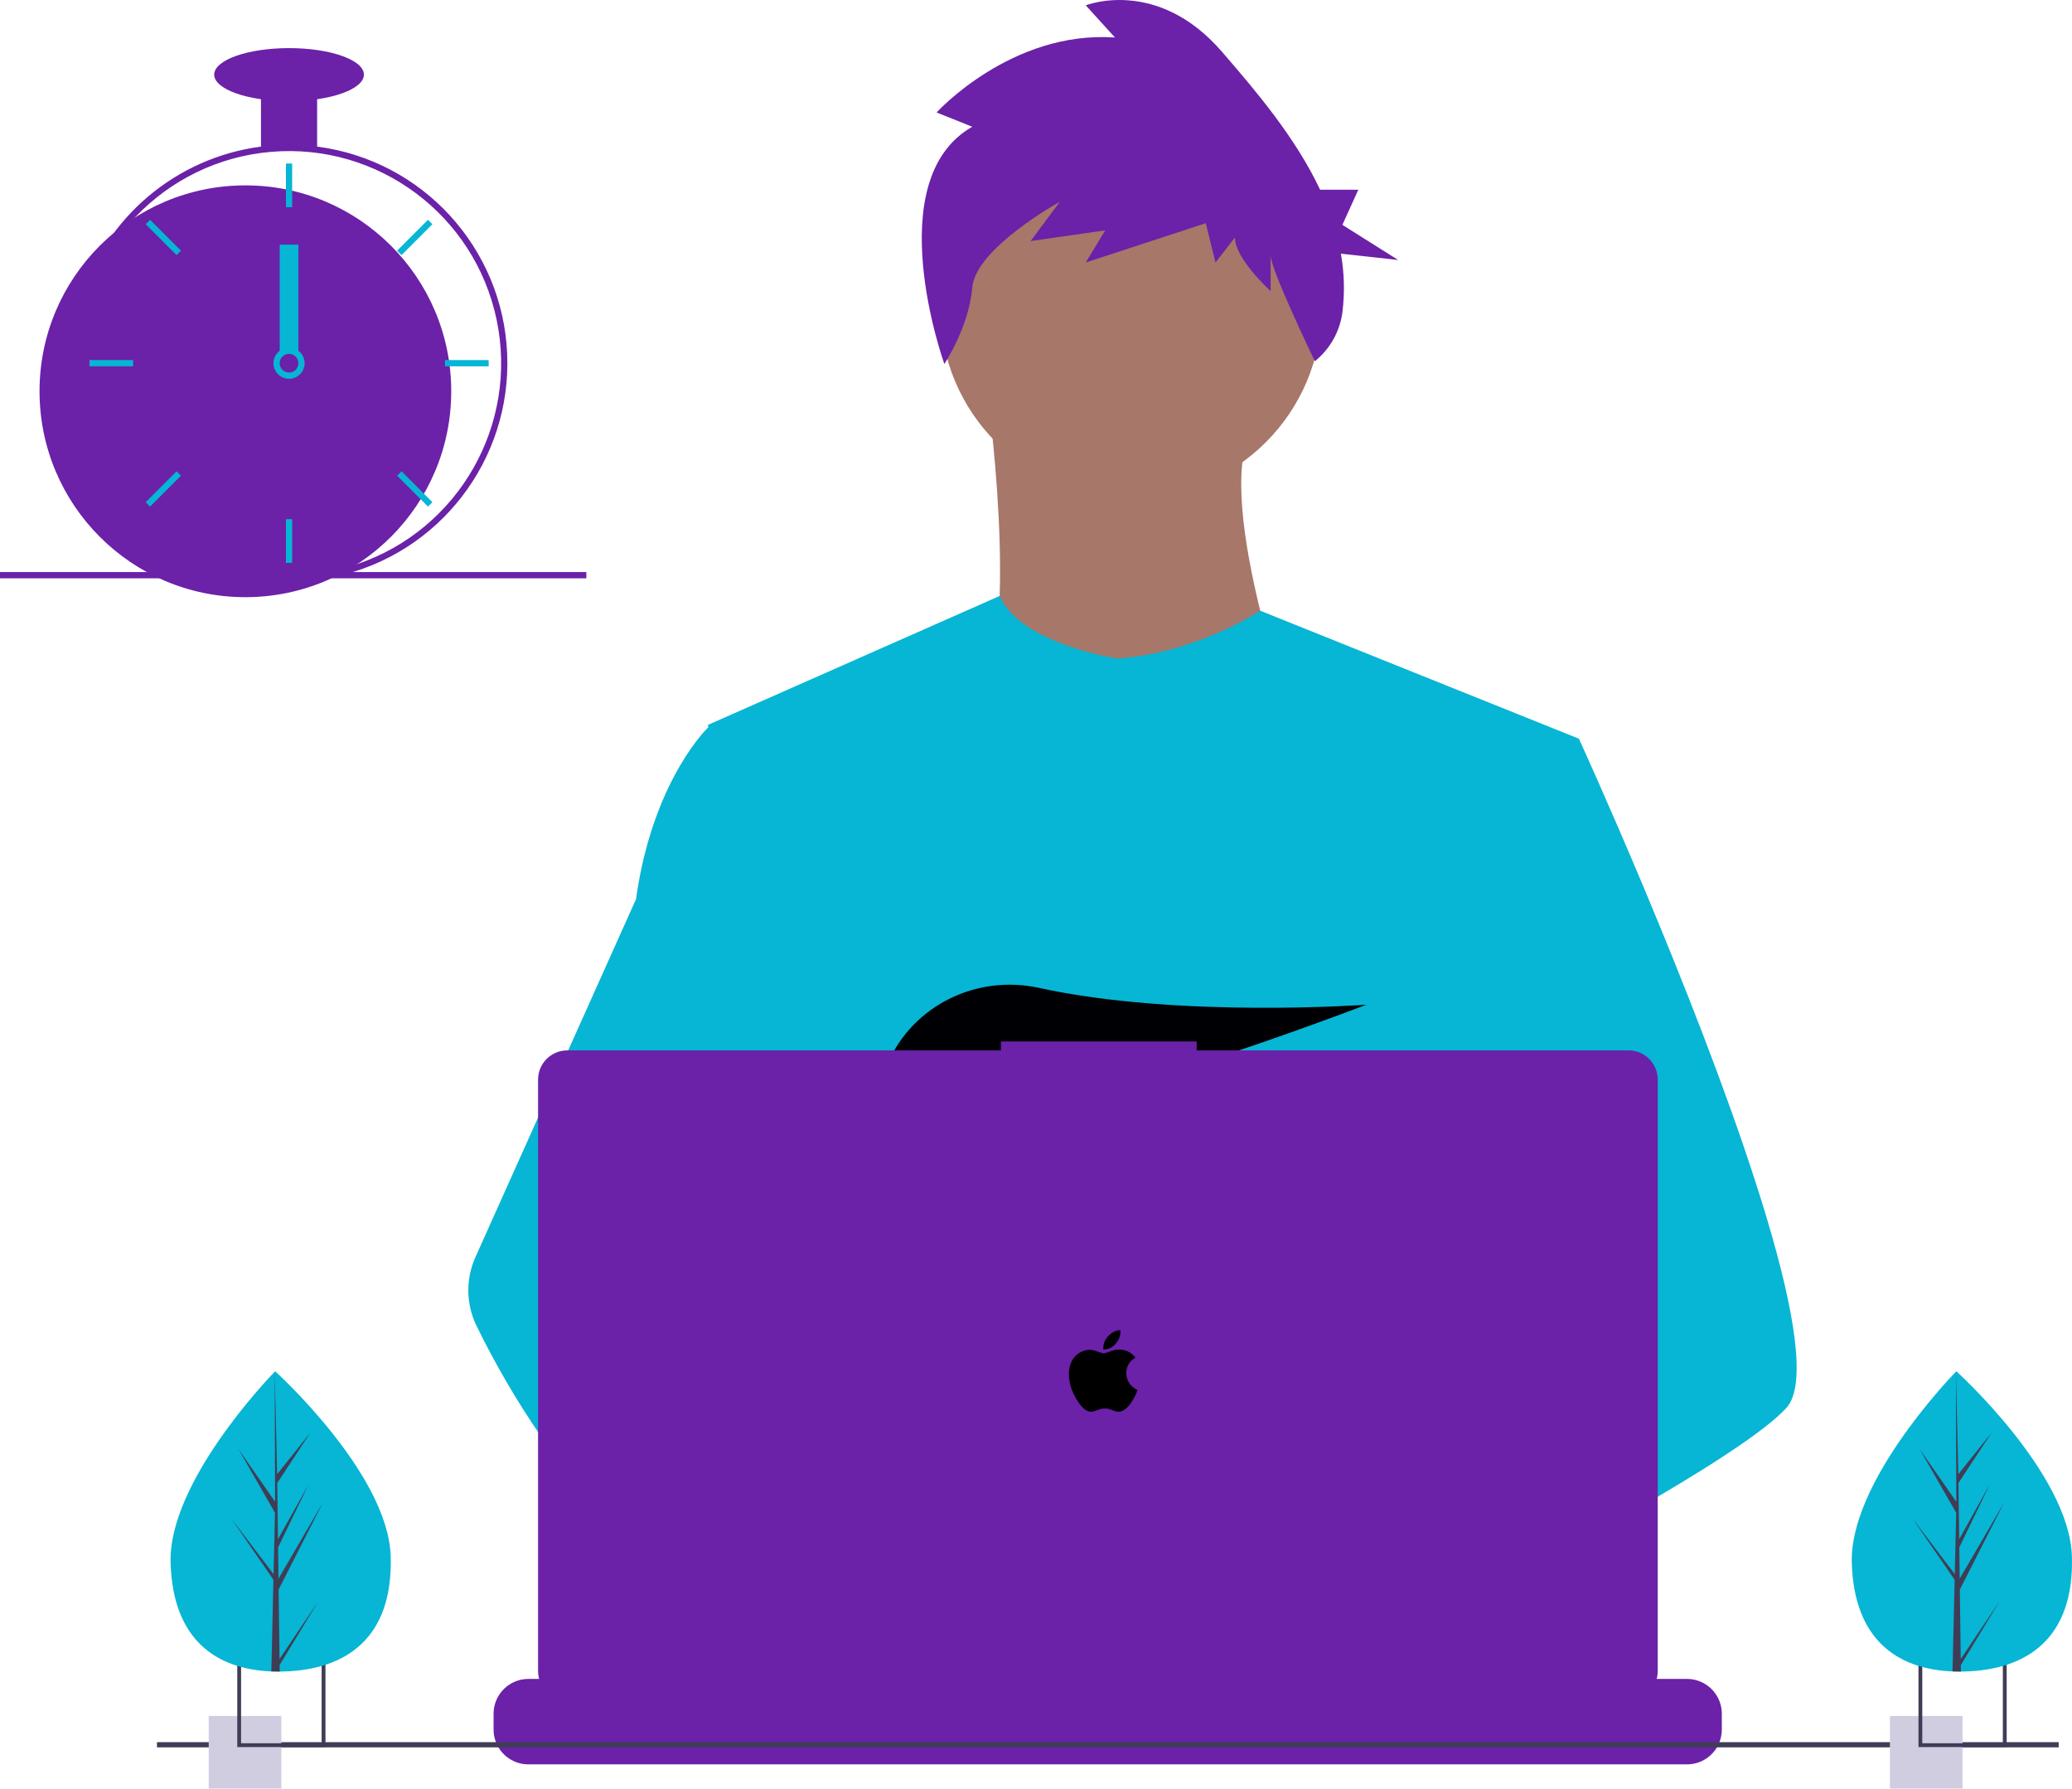
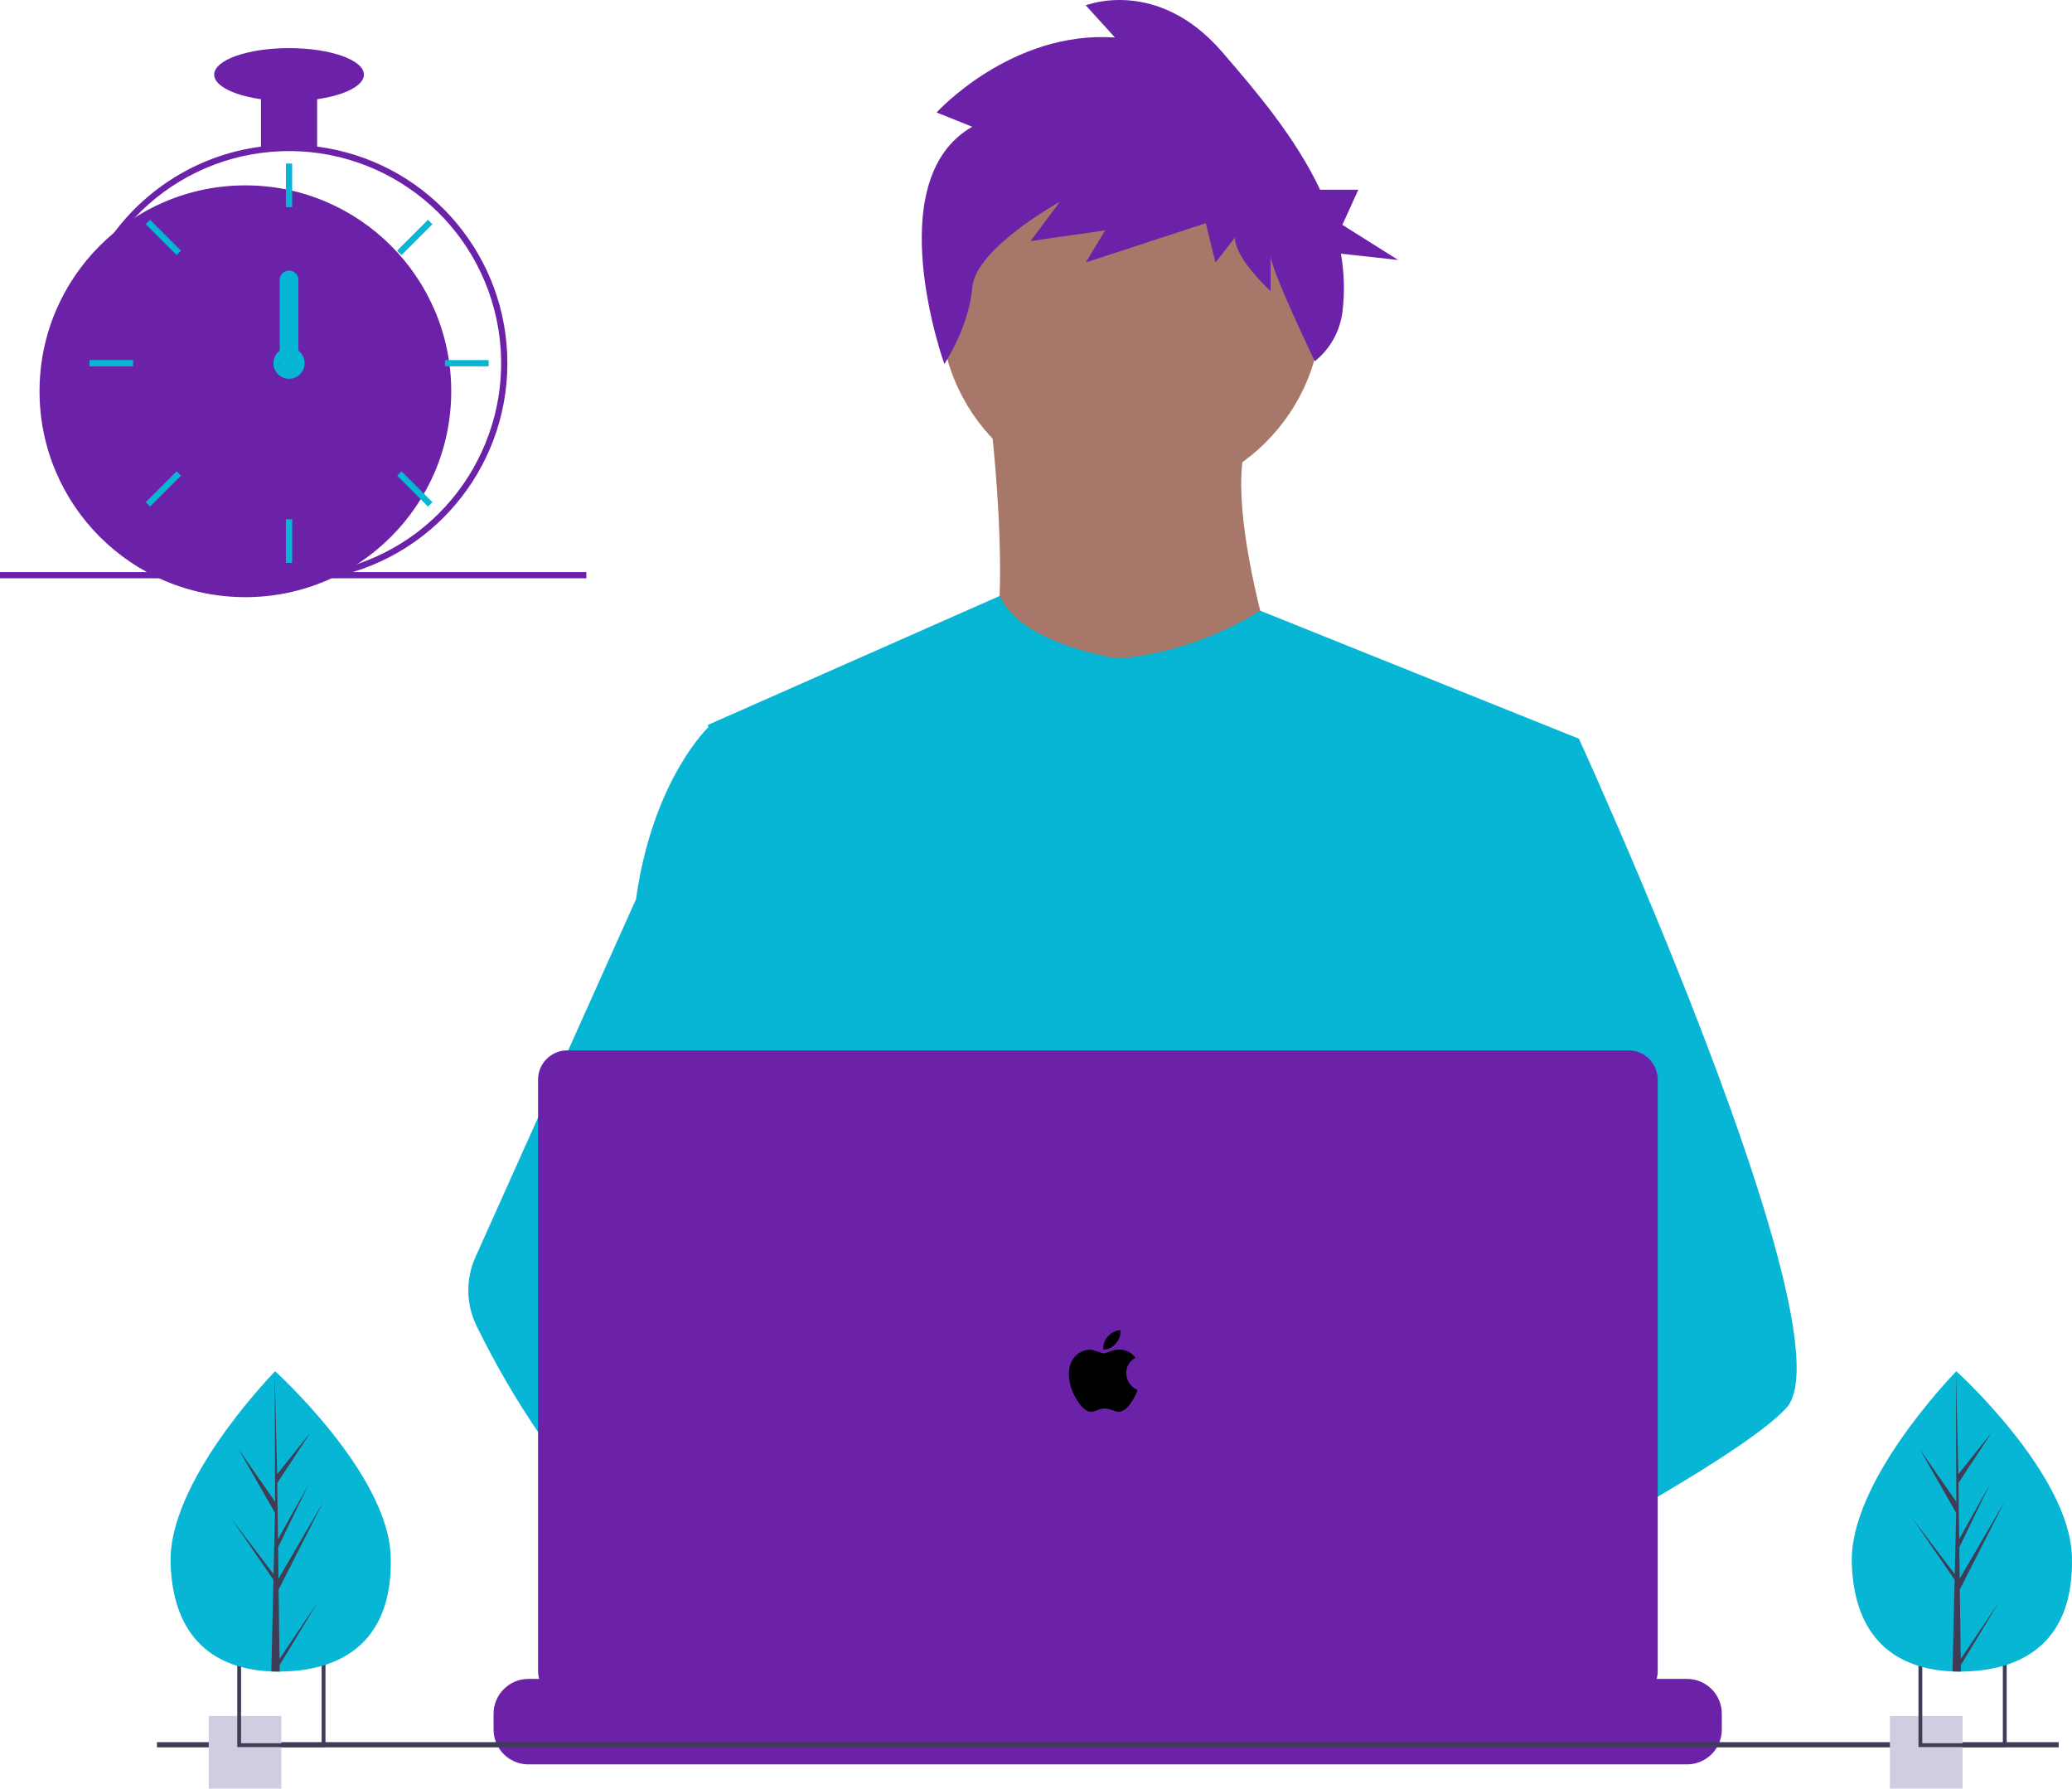
<svg xmlns="http://www.w3.org/2000/svg" width="798.627" height="689.223" viewBox="0 0 798.627 689.223">
  <g transform="translate(0 0)">
    <circle cx="73.536" cy="73.536" r="73.536" transform="translate(362.385 44.869)" fill="#a77769" />
    <path d="M581.722,260.562S595.577,365,574.262,376.728s126.823,12.789,126.823,12.789-33.038-90.588-18.118-118.3Z" transform="translate(-200.686 -105.389)" fill="#a77769" />
    <path d="M809.257,390.045l-12.32,56.1-26.05,118.69-.78,6.5-8.99,75.25-5.98,49.99-4.01,33.58c-24.38,12.53-42.05,21.18-42.05,21.18s-1.52-7.62-3.97-17.37c-17.11,5.13-48.77,13.64-75.6,15.34,9.77,10.89,14.26,21.12,8.17,28.67-18.38,22.76-94.26-24.92-120.8-42.7a71.842,71.842,0,0,0-.7,12.86l-20.31-15.62,2.01-35.94,3.39-60.81,4.26-76.26a80.061,80.061,0,0,1-3.37-10.03c-6.22-22.12-13.77-66.29-19.56-103.33-4.66-29.81-8.16-55-8.9-60.36-.1-.7-.15-1.06-.15-1.06l112.43-49.68c7.99,18.53,45.3,24.1,45.3,24.1,30.91-2.13,55.14-18.43,55.14-18.43Z" transform="translate(-200.686 -105.389)" fill="#06b6d4" />
    <path d="M717.607,730.025s-4.76,1.63-12.5,3.94c-17.11,5.13-48.77,13.64-75.6,15.34-23.1,1.48-42.62-2.08-46.19-17.15-1.53-6.48.64-11.81,5.37-16.19,14.12-13.09,51-17.78,80.25-19.39,8.26-.45,15.9-.66,22.26-.74,10.8-.14,17.88.08,17.88.08l.17.66Z" transform="translate(-200.686 -105.389)" fill="#a0616a" />
    <path d="M575.433,154.235l-13.749-5.5s28.749-31.651,68.747-28.9l-11.25-12.385s27.5-11.009,52.5,17.89c13.141,15.191,28.346,33.048,37.825,53.163h14.725l-6.146,13.532,21.509,13.532-22.077-2.431a75.616,75.616,0,0,1,.6,22.445,29.041,29.041,0,0,1-10.634,19h0s-17.052-35.3-17.052-40.8v13.761s-13.749-12.385-13.749-20.642l-7.5,9.633-3.75-15.137-46.248,15.137,7.5-12.385-28.749,4.128,11.25-15.137s-32.5,17.89-33.749,33.027-10.762,29.481-10.762,29.481S539.184,174.877,575.433,154.235Z" transform="translate(-200.686 -105.389)" fill="#6b21a8" />
    <path d="M889.187,647.955c-7.49,8.12-26.05,20.35-48.55,33.59-8.37,4.92-17.28,9.99-26.37,15.03-21.69,12.03-44.4,23.95-63.14,33.58-24.38,12.53-42.05,21.18-42.05,21.18s-1.52-7.62-3.97-17.37c-3.28-13.05-8.22-29.92-13.37-37.39-.18-.26-.36-.5-.54-.74-1.5-1.97-3.01-3.12-4.5-3.12l74.42-46.13,32.16-19.94-23.17-55.31-29.06-69.38,17.54-55.81,17.63-56.1h33.04s10.94,23.88,24.93,57.18c2.09,4.98,4.25,10.17,6.45,15.53C869.417,532.755,905.3,630.5,889.187,647.955Z" transform="translate(-200.686 -105.389)" fill="#06b6d4" />
    <path d="M637.677,777.975c-18.38,22.76-94.26-24.92-120.8-42.7-5.78-3.87-9.22-6.32-9.22-6.32l24.28-32.38,7.69-10.25s6.88,3.65,17.05,9.59c.37.22.74.44,1.12.66,8.77,5.15,19.78,11.88,30.89,19.39,15.33,10.37,30.83,22.2,40.82,33.34C639.277,760.195,643.767,770.425,637.677,777.975Z" transform="translate(-200.686 -105.389)" fill="#a0616a" />
    <path d="M556.677,695.915a47.791,47.791,0,0,0-8.1.66c-22.99,3.95-29.77,24.76-31.7,38.7a71.847,71.847,0,0,0-.7,12.86l-20.31-15.62-7.4-5.69c-17.81-6.21-33.68-17.24-47.44-30.25a238.48,238.48,0,0,1-31.95-37.89,334.145,334.145,0,0,1-24.72-42.4,31.184,31.184,0,0,1-.43-26.45l25.15-56.05,36.76-81.92q.4-2.925.89-5.72c7.29-41.8,26.82-60.36,26.82-60.36h14.92l9.98,60.36,12.4,74.99-8.69,28.34-20.08,65.45,19.19,20.84Z" transform="translate(-200.686 -105.389)" fill="#06b6d4" />
-     <path d="M573.563,521.195l12.755,14.881c4.739-.9,9.687-1.965,14.784-3.158l-3.663-11.723,8.958,10.45c54-13.281,120.927-39.1,120.927-39.1s-72.257,5.3-126.208-6.489c-23.871-5.215-48.431,6.618-58.226,29-5.694,13.011-4.8,24.283,15.394,24.283a133.379,133.379,0,0,0,20.353-1.914Z" transform="translate(-200.686 -105.389)" fill="#000004" />
    <path d="M864.337,765.775v6.07a13.338,13.338,0,0,1-.91,4.87,13.693,13.693,0,0,1-.97,2,13.438,13.438,0,0,1-11.55,6.56H404.357a13.437,13.437,0,0,1-11.55-6.56,13.685,13.685,0,0,1-.97-2,13.339,13.339,0,0,1-.91-4.87v-6.07a13.426,13.426,0,0,1,13.43-13.43H430.1v-2.83a.559.559,0,0,1,.56-.56h13.43a.559.559,0,0,1,.56.56v2.83h8.39v-2.83a.559.559,0,0,1,.56-.56h13.43a.559.559,0,0,1,.56.56v2.83h8.4v-2.83a.559.559,0,0,1,.56-.56h13.43a.559.559,0,0,1,.56.56v2.83h8.39v-2.83a.559.559,0,0,1,.56-.56h13.43a.559.559,0,0,1,.56.56v2.83h8.39v-2.83a.559.559,0,0,1,.56-.56h13.43a.559.559,0,0,1,.56.56v2.83h8.4v-2.83a.559.559,0,0,1,.56-.56h13.43a.559.559,0,0,1,.56.56v2.83h8.39v-2.83a.559.559,0,0,1,.56-.56h105.2a.559.559,0,0,1,.56.56v2.83h8.4v-2.83a.559.559,0,0,1,.56-.56h13.43a.566.566,0,0,1,.56.56v2.83h8.39v-2.83a.559.559,0,0,1,.56-.56h13.43a.559.559,0,0,1,.56.56v2.83h8.39v-2.83a.559.559,0,0,1,.56-.56h13.43a.559.559,0,0,1,.56.56v2.83h8.4v-2.83a.559.559,0,0,1,.56-.56H765.3a.557.557,0,0,1,.55.56v2.83h8.4v-2.83a.559.559,0,0,1,.56-.56h13.43a.559.559,0,0,1,.56.56v2.83h8.39v-2.83a.559.559,0,0,1,.56-.56h13.43a.559.559,0,0,1,.56.56v2.83h39.17a13.426,13.426,0,0,1,13.43,13.43Z" transform="translate(-200.686 -105.389)" fill="#6b21a8" />
    <rect width="733" height="2" transform="translate(60.5 671.326)" fill="#3f3d56" />
-     <path d="M828.381,510.145H661.938v-3.431H586.466v3.431H419.337A11.259,11.259,0,0,0,408.079,521.4V749.315a11.259,11.259,0,0,0,11.259,11.259H828.381a11.259,11.259,0,0,0,11.259-11.259V521.4a11.259,11.259,0,0,0-11.259-11.259Z" transform="translate(-200.686 -105.389)" fill="#6b21a8" />
+     <path d="M828.381,510.145H419.337A11.259,11.259,0,0,0,408.079,521.4V749.315a11.259,11.259,0,0,0,11.259,11.259H828.381a11.259,11.259,0,0,0,11.259-11.259V521.4a11.259,11.259,0,0,0-11.259-11.259Z" transform="translate(-200.686 -105.389)" fill="#6b21a8" />
    <path d="M22.409,18.893a6.564,6.564,0,0,1,3.516-5.962,7.555,7.555,0,0,0-5.955-3.136c-2.5-.2-5.224,1.455-6.223,1.455-1.055,0-3.473-1.385-5.372-1.385C4.451,9.928.281,12.994.281,19.23A17.525,17.525,0,0,0,1.294,24.94c.9,2.58,4.148,8.909,7.538,8.8,1.772-.042,3.023-1.259,5.33-1.259,2.236,0,3.4,1.259,5.372,1.259,3.417-.049,6.356-5.8,7.214-8.388a6.97,6.97,0,0,1-4.338-6.462ZM18.429,7.348a6.622,6.622,0,0,0,1.688-5.1A7.456,7.456,0,0,0,15.342,4.7a6.726,6.726,0,0,0-1.8,5.055,5.905,5.905,0,0,0,4.887-2.412Z" transform="translate(411.705 510.259)" />
    <rect width="28" height="28" transform="translate(80.446 661.223)" fill="#d0cde1" />
    <path d="M292.136,744.612v34h34v-34Zm32.52,32.52h-31.05v-31.04h31.05Z" transform="translate(-200.686 -105.389)" fill="#3f3d56" />
    <rect width="28" height="28" transform="translate(728.446 661.223)" fill="#d0cde1" />
    <path d="M940.136,744.612v34h34v-34Zm32.52,32.52h-31.05v-31.04h31.05Z" transform="translate(-200.686 -105.389)" fill="#3f3d56" />
    <circle cx="79.34" cy="79.34" r="79.34" transform="translate(15.24 71.432)" fill="#6b21a8" />
    <path d="M322.915,161.879a85.756,85.756,0,0,0-21.638,0,84.368,84.368,0,0,0-69.615,58.712,83.222,83.222,0,0,0-3.655,21.662c-.036,1.022-.06,2.056-.06,3.089A84.233,84.233,0,0,0,312.1,329.491c1.791,0,3.582-.06,5.349-.168a83.232,83.232,0,0,0,12.334-1.707,84.159,84.159,0,0,0-6.864-165.737Zm15.519,160.857h-.012a80.906,80.906,0,0,1-20.977,4.171c-1.767.12-3.558.18-5.35.18a81.845,81.845,0,0,1-81.745-81.745c0-1.034.024-2.068.06-3.089a81.744,81.744,0,1,1,108.023,80.482Z" transform="translate(-200.686 -105.389)" fill="#6b21a8" />
    <rect width="2.404" height="16.83" transform="translate(110.208 63.018)" fill="#06b6d4" />
    <rect width="2.404" height="16.83" transform="translate(56.159 86.401) rotate(-45)" fill="#06b6d4" />
    <rect width="2.404" height="16.83" transform="translate(34.474 141.156) rotate(-90)" fill="#06b6d4" />
    <rect width="2.404" height="16.83" transform="translate(57.858 195.204) rotate(-135)" fill="#06b6d4" />
    <rect width="2.404" height="16.83" transform="translate(154.761 98.3) rotate(-135)" fill="#06b6d4" />
    <rect width="2.404" height="16.83" transform="translate(171.516 141.156) rotate(-90)" fill="#06b6d4" />
    <rect width="2.404" height="16.83" transform="translate(153.064 183.305) rotate(-45)" fill="#06b6d4" />
    <rect width="2.404" height="16.83" transform="translate(110.208 200.06)" fill="#06b6d4" />
    <path d="M315.7,240.534a6.011,6.011,0,0,0-7.213,0,6.187,6.187,0,0,0-1.719,2.02,6.011,6.011,0,1,0,8.932-2.02Zm-3.606,8.415a3.617,3.617,0,0,1-3.606-3.606,3.671,3.671,0,0,1,.637-2.044,3.6,3.6,0,1,1,2.969,5.65Z" transform="translate(-200.686 -105.389)" fill="#06b6d4" />
    <rect width="21.638" height="21.638" transform="translate(100.591 35.369)" fill="#6b21a8" />
    <ellipse cx="28.851" cy="10.218" rx="28.851" ry="10.218" transform="translate(82.559 18.539)" fill="#6b21a8" />
-     <rect width="7.213" height="40.872" transform="translate(107.803 94.273)" fill="#06b6d4" />
+     <rect width="7.213" height="40.872" rx="3.606" transform="translate(107.803 104.273)" fill="#06b6d4" />
    <rect width="226" height="2.404" transform="translate(0 220.44)" fill="#6b21a8" />
    <path d="M351.28,705.143c.933,31.95-17.735,43.659-41.163,44.343q-.816.024-1.625.029-1.63.012-3.228-.054c-21.188-.88-37.96-12.127-38.828-41.84-.9-30.75,37.269-70.7,40.133-73.658l.005,0,.164-.169S350.347,673.2,351.28,705.143Z" transform="translate(-200.686 -105.389)" fill="#06b6d4" />
    <path d="M308.43,744.644l14.882-22.131-14.852,24.512.031,2.49q-1.63.012-3.228-.054L306,717.449l-.02-.247.027-.048.071-3.025-16.3-23.663,16.279,21.4.058.639.558-24.186L292.6,663.786l14.117,20.284-.147-50.108V633.8l0,.164.934,39.491,12.829-16.041L307.55,676.853l.28,21.634,11.806-21.114-11.762,24.294.156,12.03L325.2,684.286l-17.117,33.608Z" transform="translate(-200.686 -105.389)" fill="#3f3d56" />
    <path d="M999.28,705.143c.933,31.95-17.735,43.659-41.163,44.343q-.816.024-1.625.029-1.63.012-3.228-.054c-21.188-.88-37.96-12.127-38.828-41.84-.9-30.75,37.269-70.7,40.133-73.658l.005,0,.164-.169S998.347,673.2,999.28,705.143Z" transform="translate(-200.686 -105.389)" fill="#06b6d4" />
    <path d="M956.43,744.644l14.882-22.131-14.852,24.512.031,2.49q-1.63.012-3.228-.054L954,717.449l-.02-.247.027-.048.071-3.025-16.3-23.663,16.279,21.4.058.639.557-24.186L940.6,663.786l14.117,20.284-.147-50.108V633.8l0,.164.934,39.491,12.83-16.041L955.55,676.853l.28,21.634,11.806-21.114-11.762,24.294.156,12.03L973.2,684.286l-17.117,33.608Z" transform="translate(-200.686 -105.389)" fill="#3f3d56" />
  </g>
</svg>
